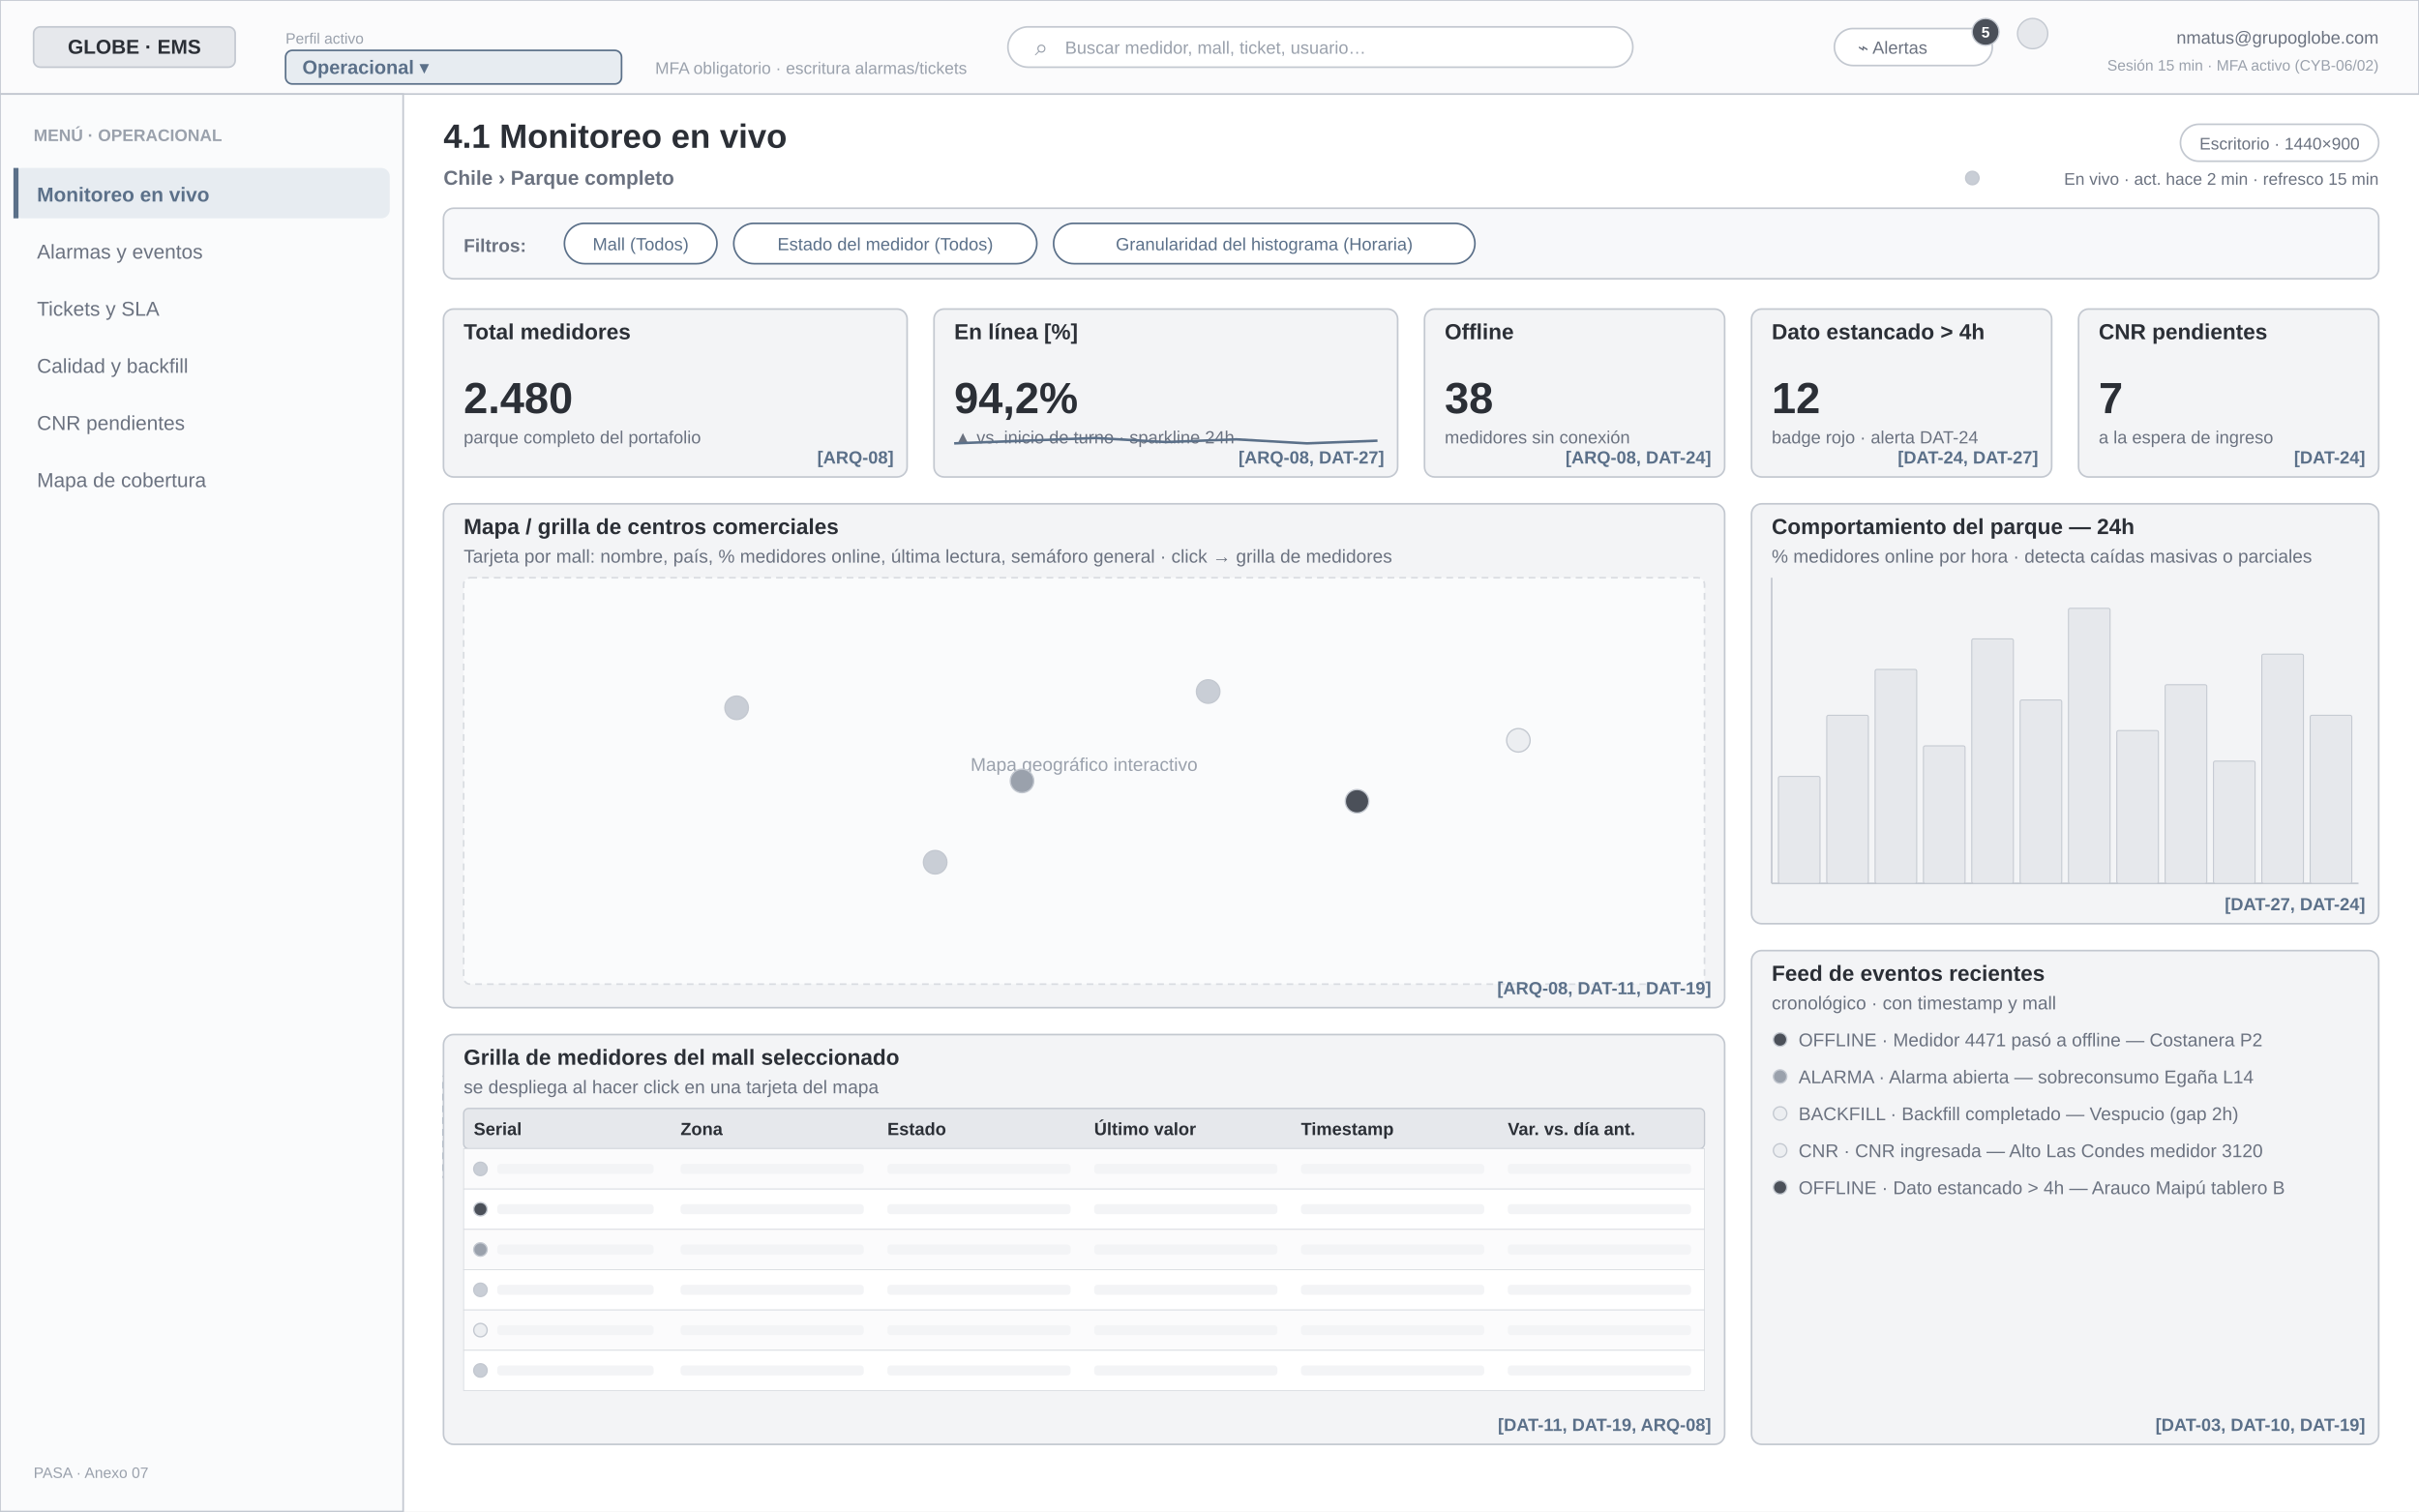
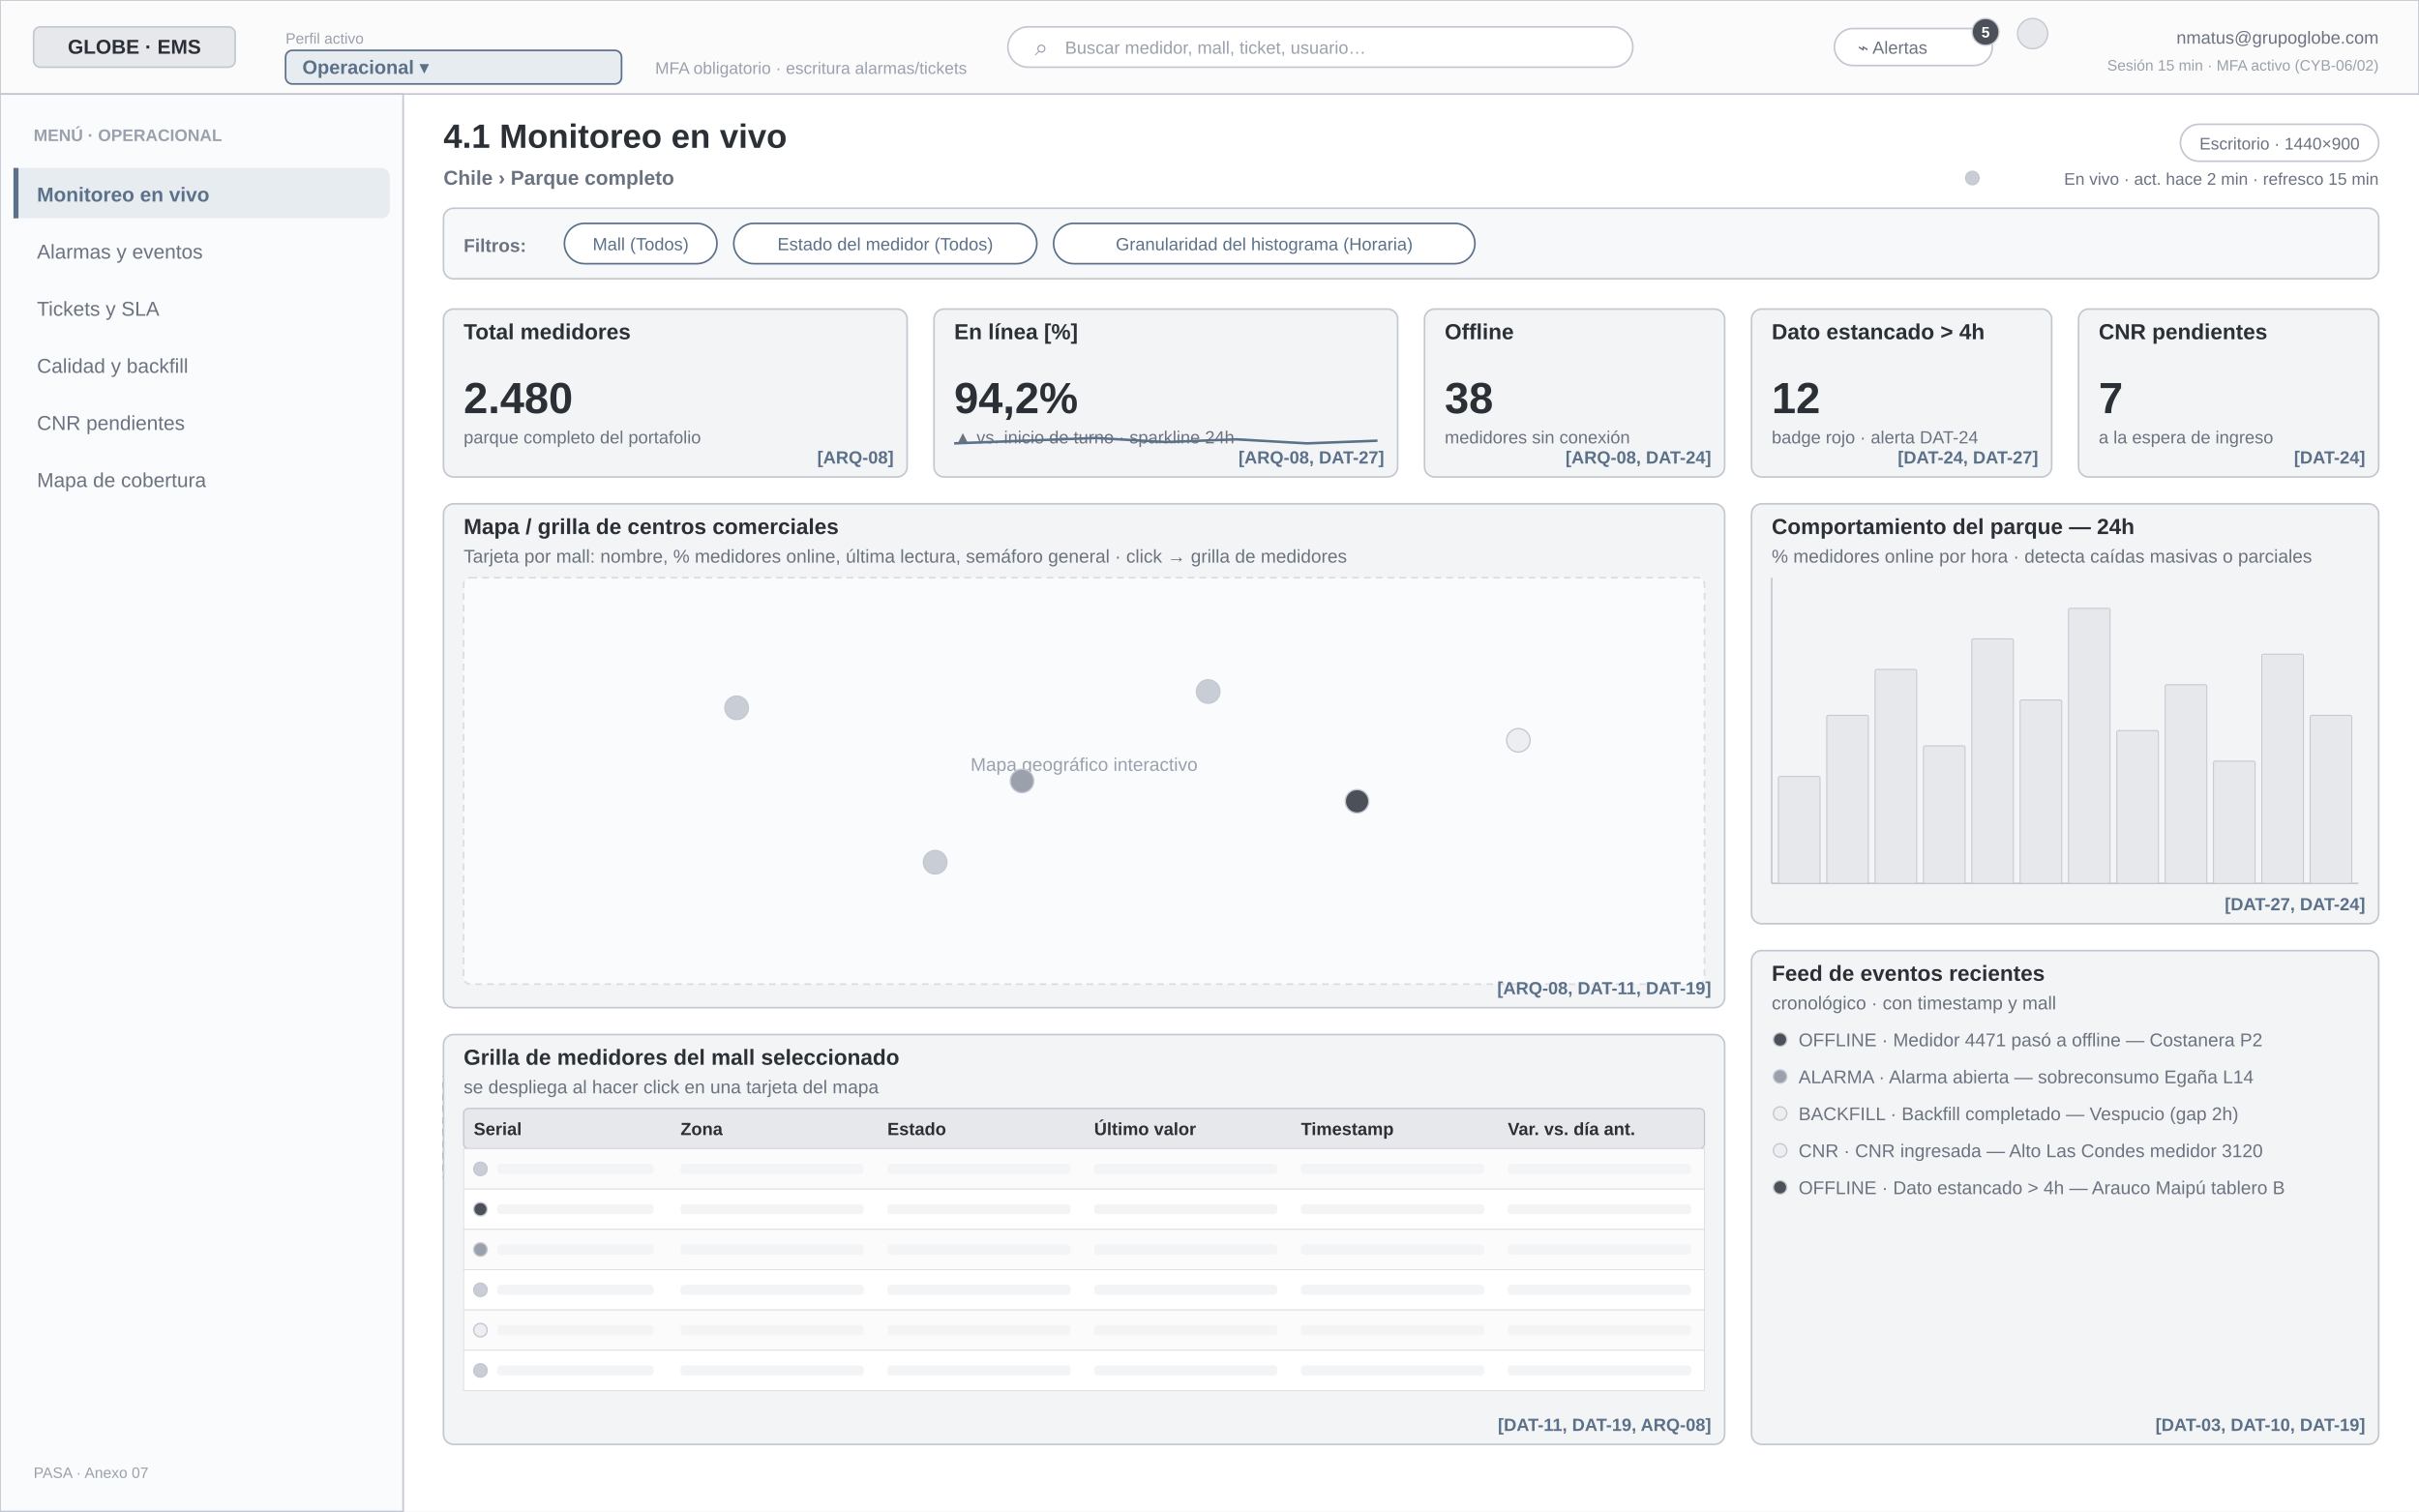
<svg xmlns="http://www.w3.org/2000/svg" viewBox="0 0 1440 900" width="1440" height="900" font-family="'Segoe UI', 'Helvetica Neue', Arial, sans-serif">
  <rect x="0" y="0" width="1440" height="900" rx="0" fill="#ffffff" stroke="none" stroke-width="1" />
  <rect x="0" y="0" width="1440" height="56" rx="0" fill="#fbfbfc" stroke="#c3c8d0" stroke-width="1" />
  <rect x="20" y="16" width="120" height="24" rx="4" fill="#e6e8ec" stroke="#c3c8d0" stroke-width="1" />
  <text x="80" y="32" font-family="'Segoe UI', 'Helvetica Neue', Arial, sans-serif" font-size="12" fill="#2b2f36" font-weight="700" text-anchor="middle">GLOBE · EMS</text>
  <text x="170" y="26" font-family="'Segoe UI', 'Helvetica Neue', Arial, sans-serif" font-size="9" fill="#9aa1ac" font-weight="normal" text-anchor="start">Perfil activo</text>
  <rect x="170" y="30" width="200" height="20" rx="4" fill="#e7ecf1" stroke="#5b7089" stroke-width="1" />
  <text x="180" y="44" font-family="'Segoe UI', 'Helvetica Neue', Arial, sans-serif" font-size="11.5" fill="#5b7089" font-weight="600" text-anchor="start">Operacional  ▾</text>
  <text x="390" y="44" font-family="'Segoe UI', 'Helvetica Neue', Arial, sans-serif" font-size="10" fill="#9aa1ac" font-weight="normal" text-anchor="start">MFA obligatorio · escritura alarmas/tickets</text>
  <rect x="600" y="16" width="372" height="24" rx="12" fill="#ffffff" stroke="#c3c8d0" stroke-width="1" />
  <text x="616" y="33" font-family="'Segoe UI', 'Helvetica Neue', Arial, sans-serif" font-size="14" fill="#9aa1ac" font-weight="normal" text-anchor="start">⌕</text>
  <text x="634" y="32" font-family="'Segoe UI', 'Helvetica Neue', Arial, sans-serif" font-size="10.5" fill="#9aa1ac" font-weight="normal" text-anchor="start">Buscar medidor, mall, ticket, usuario…</text>
  <rect x="1092" y="17" width="94" height="22" rx="11" fill="#ffffff" stroke="#c3c8d0" stroke-width="1" />
  <text x="1106" y="32" font-family="'Segoe UI', 'Helvetica Neue', Arial, sans-serif" font-size="10.5" fill="#6b7280" font-weight="normal" text-anchor="start">⌁ Alertas</text>
  <circle cx="1182" cy="19" r="8" fill="#4b5059" stroke="#c3c8d0" stroke-width="0.8" />
  <text x="1182" y="22.3" font-family="'Segoe UI', 'Helvetica Neue', Arial, sans-serif" font-size="9" fill="#ffffff" font-weight="700" text-anchor="middle">5</text>
  <circle cx="1210" cy="20" r="9" fill="#e6e8ec" stroke="#c3c8d0" stroke-width="0.8" />
  <text x="1416" y="26" font-family="'Segoe UI', 'Helvetica Neue', Arial, sans-serif" font-size="10.5" fill="#6b7280" font-weight="normal" text-anchor="end">nmatus@grupoglobe.com</text>
  <text x="1416" y="42" font-family="'Segoe UI', 'Helvetica Neue', Arial, sans-serif" font-size="9" fill="#9aa1ac" font-weight="normal" text-anchor="end">Sesión 15 min · MFA activo (CYB-06/02)</text>
  <rect x="0" y="56" width="240" height="844" rx="0" fill="#fafbfc" stroke="#c3c8d0" stroke-width="1" />
  <text x="20" y="84" font-family="'Segoe UI', 'Helvetica Neue', Arial, sans-serif" font-size="10" fill="#9aa1ac" font-weight="700" text-anchor="start">MENÚ · OPERACIONAL</text>
  <rect x="8" y="100" width="224" height="30" rx="5" fill="#e7ecf1" stroke="none" stroke-width="1" />
  <rect x="8" y="100" width="3" height="30" rx="0" fill="#5b7089" stroke="none" stroke-width="1" />
  <text x="22" y="120" font-family="'Segoe UI', 'Helvetica Neue', Arial, sans-serif" font-size="12" fill="#5b7089" font-weight="700" text-anchor="start">Monitoreo en vivo</text>
  <text x="22" y="154" font-family="'Segoe UI', 'Helvetica Neue', Arial, sans-serif" font-size="12" fill="#6b7280" font-weight="normal" text-anchor="start">Alarmas y eventos</text>
  <text x="22" y="188" font-family="'Segoe UI', 'Helvetica Neue', Arial, sans-serif" font-size="12" fill="#6b7280" font-weight="normal" text-anchor="start">Tickets y SLA</text>
  <text x="22" y="222" font-family="'Segoe UI', 'Helvetica Neue', Arial, sans-serif" font-size="12" fill="#6b7280" font-weight="normal" text-anchor="start">Calidad y backfill</text>
  <text x="22" y="256" font-family="'Segoe UI', 'Helvetica Neue', Arial, sans-serif" font-size="12" fill="#6b7280" font-weight="normal" text-anchor="start">CNR pendientes</text>
  <text x="22" y="290" font-family="'Segoe UI', 'Helvetica Neue', Arial, sans-serif" font-size="12" fill="#6b7280" font-weight="normal" text-anchor="start">Mapa de cobertura</text>
  <text x="20" y="880" font-family="'Segoe UI', 'Helvetica Neue', Arial, sans-serif" font-size="9" fill="#9aa1ac" font-weight="normal" text-anchor="start">PASA · Anexo 07</text>
  <text x="264" y="88" font-family="'Segoe UI', 'Helvetica Neue', Arial, sans-serif" font-size="20" fill="#2b2f36" font-weight="700" text-anchor="start">4.1  Monitoreo en vivo</text>
  <rect x="1298" y="74" width="118" height="22" rx="11" fill="#ffffff" stroke="#c3c8d0" stroke-width="1" />
  <text x="1357" y="89" font-family="'Segoe UI', 'Helvetica Neue', Arial, sans-serif" font-size="10" fill="#6b7280" font-weight="normal" text-anchor="middle">Escritorio · 1440×900</text>
  <text x="264" y="110" font-family="'Segoe UI', 'Helvetica Neue', Arial, sans-serif" font-size="12" fill="#6b7280" font-weight="600" text-anchor="start">Chile  ›  Parque completo</text>
  <circle cx="1174.1" cy="106" r="4" fill="#c9ced6" stroke="#c3c8d0" stroke-width="0.8" />
  <text x="1416" y="110" font-family="'Segoe UI', 'Helvetica Neue', Arial, sans-serif" font-size="10" fill="#6b7280" font-weight="normal" text-anchor="end">En vivo · act. hace 2 min · refresco 15 min</text>
  <rect x="264" y="124" width="1152" height="42" rx="6" fill="#f7f8fa" stroke="#c3c8d0" stroke-width="1" />
  <text x="276" y="150" font-family="'Segoe UI', 'Helvetica Neue', Arial, sans-serif" font-size="11" fill="#6b7280" font-weight="700" text-anchor="start">Filtros:</text>
  <rect x="336" y="133" width="90.8" height="24" rx="12" fill="#ffffff" stroke="#5b7089" stroke-width="1" />
  <text x="381.4" y="149" font-family="'Segoe UI', 'Helvetica Neue', Arial, sans-serif" font-size="10.5" fill="#5b7089" font-weight="normal" text-anchor="middle">Mall (Todos)</text>
  <rect x="436.8" y="133" width="180.4" height="24" rx="12" fill="#ffffff" stroke="#5b7089" stroke-width="1" />
  <text x="527.0" y="149" font-family="'Segoe UI', 'Helvetica Neue', Arial, sans-serif" font-size="10.5" fill="#5b7089" font-weight="normal" text-anchor="middle">Estado del medidor (Todos)</text>
  <rect x="627.2" y="133" width="250.8" height="24" rx="12" fill="#ffffff" stroke="#5b7089" stroke-width="1" />
  <text x="752.6" y="149" font-family="'Segoe UI', 'Helvetica Neue', Arial, sans-serif" font-size="10.5" fill="#5b7089" font-weight="normal" text-anchor="middle">Granularidad del histograma (Horaria)</text>
  <rect x="264" y="636" width="300" height="70" rx="6" fill="#f4f6f8" stroke="#5b7089" stroke-width="1" stroke-dasharray="4 3" />
  <text x="274" y="652" font-family="'Segoe UI', 'Helvetica Neue', Arial, sans-serif" font-size="10" fill="#5b7089" font-weight="700" text-anchor="start">⚑ Nota</text>
  <text x="274" y="666" font-family="'Segoe UI', 'Helvetica Neue', Arial, sans-serif" font-size="10" fill="#6b7280" font-weight="normal" text-anchor="start">Interacción: click en una tarjeta de mall del</text>
  <text x="274" y="680" font-family="'Segoe UI', 'Helvetica Neue', Arial, sans-serif" font-size="10" fill="#6b7280" font-weight="normal" text-anchor="start">mapa despliega la grilla de medidores del mall</text>
  <text x="274" y="694" font-family="'Segoe UI', 'Helvetica Neue', Arial, sans-serif" font-size="10" fill="#6b7280" font-weight="normal" text-anchor="start">(serial, zona, estado, último valor, timestamp,</text>
  <text x="274" y="708" font-family="'Segoe UI', 'Helvetica Neue', Arial, sans-serif" font-size="10" fill="#6b7280" font-weight="normal" text-anchor="start">variación vs. día anterior).</text>
  <rect x="264.0" y="184" width="276.0" height="100" rx="6" fill="#f3f4f6" stroke="#c3c8d0" stroke-width="1" />
  <text x="276.0" y="202" font-family="'Segoe UI', 'Helvetica Neue', Arial, sans-serif" font-size="13" fill="#2b2f36" font-weight="700" text-anchor="start">Total medidores</text>
  <text x="276.0" y="246.0" font-family="'Segoe UI', 'Helvetica Neue', Arial, sans-serif" font-size="26" fill="#2b2f36" font-weight="700" text-anchor="start">2.480</text>
  <text x="276.0" y="264.0" font-family="'Segoe UI', 'Helvetica Neue', Arial, sans-serif" font-size="10.5" fill="#6b7280" font-weight="normal" text-anchor="start">parque completo del portafolio</text>
  <text x="532.0" y="276" font-family="'Segoe UI', 'Helvetica Neue', Arial, sans-serif" font-size="10.5" fill="#5b7089" font-weight="600" text-anchor="end">[ARQ-08]</text>
  <rect x="556.0" y="184" width="276.0" height="100" rx="6" fill="#f3f4f6" stroke="#c3c8d0" stroke-width="1" />
  <text x="568.0" y="202" font-family="'Segoe UI', 'Helvetica Neue', Arial, sans-serif" font-size="13" fill="#2b2f36" font-weight="700" text-anchor="start">En línea [%]</text>
  <text x="568.0" y="246.0" font-family="'Segoe UI', 'Helvetica Neue', Arial, sans-serif" font-size="26" fill="#2b2f36" font-weight="700" text-anchor="start">94,2%</text>
  <text x="568.0" y="264.0" font-family="'Segoe UI', 'Helvetica Neue', Arial, sans-serif" font-size="10.5" fill="#6b7280" font-weight="normal" text-anchor="start">▲ vs. inicio de turno · sparkline 24h</text>
  <polyline points="568.0,264.0 610.0,262.4 652.0,260.8 694.0,263.2 736.0,261.6 778.0,264.0 820.0,262.4" fill="none" stroke="#5b7089" stroke-width="1.5" />
  <text x="824.0" y="276" font-family="'Segoe UI', 'Helvetica Neue', Arial, sans-serif" font-size="10.5" fill="#5b7089" font-weight="600" text-anchor="end">[ARQ-08, DAT-27]</text>
  <rect x="848.0" y="184" width="178.667" height="100" rx="6" fill="#f3f4f6" stroke="#c3c8d0" stroke-width="1" />
  <text x="860.0" y="202" font-family="'Segoe UI', 'Helvetica Neue', Arial, sans-serif" font-size="13" fill="#2b2f36" font-weight="700" text-anchor="start">Offline</text>
  <text x="860.0" y="246.0" font-family="'Segoe UI', 'Helvetica Neue', Arial, sans-serif" font-size="26" fill="#2b2f36" font-weight="700" text-anchor="start">38</text>
  <text x="860.0" y="264.0" font-family="'Segoe UI', 'Helvetica Neue', Arial, sans-serif" font-size="10.5" fill="#6b7280" font-weight="normal" text-anchor="start">medidores sin conexión</text>
  <text x="1018.667" y="276" font-family="'Segoe UI', 'Helvetica Neue', Arial, sans-serif" font-size="10.5" fill="#5b7089" font-weight="600" text-anchor="end">[ARQ-08, DAT-24]</text>
  <rect x="1042.667" y="184" width="178.667" height="100" rx="6" fill="#f3f4f6" stroke="#c3c8d0" stroke-width="1" />
  <text x="1054.667" y="202" font-family="'Segoe UI', 'Helvetica Neue', Arial, sans-serif" font-size="13" fill="#2b2f36" font-weight="700" text-anchor="start">Dato estancado &gt; 4h</text>
  <text x="1054.667" y="246.0" font-family="'Segoe UI', 'Helvetica Neue', Arial, sans-serif" font-size="26" fill="#2b2f36" font-weight="700" text-anchor="start">12</text>
  <text x="1054.667" y="264.0" font-family="'Segoe UI', 'Helvetica Neue', Arial, sans-serif" font-size="10.5" fill="#6b7280" font-weight="normal" text-anchor="start">badge rojo · alerta DAT-24</text>
  <text x="1213.333" y="276" font-family="'Segoe UI', 'Helvetica Neue', Arial, sans-serif" font-size="10.5" fill="#5b7089" font-weight="600" text-anchor="end">[DAT-24, DAT-27]</text>
  <rect x="1237.333" y="184" width="178.667" height="100" rx="6" fill="#f3f4f6" stroke="#c3c8d0" stroke-width="1" />
  <text x="1249.333" y="202" font-family="'Segoe UI', 'Helvetica Neue', Arial, sans-serif" font-size="13" fill="#2b2f36" font-weight="700" text-anchor="start">CNR pendientes</text>
  <text x="1249.333" y="246.0" font-family="'Segoe UI', 'Helvetica Neue', Arial, sans-serif" font-size="26" fill="#2b2f36" font-weight="700" text-anchor="start">7</text>
  <text x="1249.333" y="264.0" font-family="'Segoe UI', 'Helvetica Neue', Arial, sans-serif" font-size="10.5" fill="#6b7280" font-weight="normal" text-anchor="start">a la espera de ingreso</text>
  <text x="1408.0" y="276" font-family="'Segoe UI', 'Helvetica Neue', Arial, sans-serif" font-size="10.5" fill="#5b7089" font-weight="600" text-anchor="end">[DAT-24]</text>
  <rect x="264.0" y="300" width="762.667" height="300" rx="6" fill="#f3f4f6" stroke="#c3c8d0" stroke-width="1" />
  <text x="276.0" y="318" font-family="'Segoe UI', 'Helvetica Neue', Arial, sans-serif" font-size="13" fill="#2b2f36" font-weight="700" text-anchor="start">Mapa / grilla de centros comerciales</text>
-   <text x="276.0" y="335" font-family="'Segoe UI', 'Helvetica Neue', Arial, sans-serif" font-size="11" fill="#6b7280" font-weight="normal" text-anchor="start">Tarjeta por mall: nombre, país, % medidores online, última lectura, semáforo general · click → grilla de medidores</text>
+   <text x="276.0" y="335" font-family="'Segoe UI', 'Helvetica Neue', Arial, sans-serif" font-size="11" fill="#6b7280" font-weight="normal" text-anchor="start">Tarjeta por mall: nombre, % medidores online, última lectura, semáforo general · click → grilla de medidores</text>
  <rect x="276.0" y="344" width="738.667" height="242" rx="4" fill="#fafbfc" stroke="#d9dce1" stroke-width="1" stroke-dasharray="4 3" />
  <text x="645.333" y="459.0" font-family="'Segoe UI', 'Helvetica Neue', Arial, sans-serif" font-size="11" fill="#9aa1ac" font-weight="normal" text-anchor="middle">Mapa geográfico interactivo</text>
  <circle cx="438.507" cy="421.44" r="7" fill="#c9ced6" stroke="#c3c8d0" stroke-width="0.8" />
  <circle cx="608.4" cy="465.0" r="7" fill="#9aa1ac" stroke="#c3c8d0" stroke-width="0.8" />
  <circle cx="719.2" cy="411.76" r="7" fill="#c9ced6" stroke="#c3c8d0" stroke-width="0.8" />
  <circle cx="807.84" cy="477.1" r="7" fill="#4b5059" stroke="#c3c8d0" stroke-width="0.8" />
  <circle cx="556.693" cy="513.4" r="7" fill="#c9ced6" stroke="#c3c8d0" stroke-width="0.8" />
  <circle cx="903.867" cy="440.8" r="7" fill="#eceef1" stroke="#c3c8d0" stroke-width="0.8" />
  <text x="1018.667" y="592" font-family="'Segoe UI', 'Helvetica Neue', Arial, sans-serif" font-size="10.5" fill="#5b7089" font-weight="600" text-anchor="end">[ARQ-08, DAT-11, DAT-19]</text>
  <rect x="264.0" y="616" width="762.667" height="244" rx="6" fill="#f3f4f6" stroke="#c3c8d0" stroke-width="1" />
  <text x="276.0" y="634" font-family="'Segoe UI', 'Helvetica Neue', Arial, sans-serif" font-size="13" fill="#2b2f36" font-weight="700" text-anchor="start">Grilla de medidores del mall seleccionado</text>
  <text x="276.0" y="651" font-family="'Segoe UI', 'Helvetica Neue', Arial, sans-serif" font-size="11" fill="#6b7280" font-weight="normal" text-anchor="start">se despliega al hacer click en una tarjeta del mapa</text>
  <rect x="276.0" y="660" width="738.667" height="24" rx="3" fill="#e6e8ec" stroke="#c3c8d0" stroke-width="0.8" />
  <text x="282.0" y="675.84" font-family="'Segoe UI', 'Helvetica Neue', Arial, sans-serif" font-size="10.5" fill="#2b2f36" font-weight="700" text-anchor="start">Serial</text>
  <text x="405.111" y="675.84" font-family="'Segoe UI', 'Helvetica Neue', Arial, sans-serif" font-size="10.5" fill="#2b2f36" font-weight="700" text-anchor="start">Zona</text>
  <text x="528.222" y="675.84" font-family="'Segoe UI', 'Helvetica Neue', Arial, sans-serif" font-size="10.5" fill="#2b2f36" font-weight="700" text-anchor="start">Estado</text>
  <text x="651.333" y="675.84" font-family="'Segoe UI', 'Helvetica Neue', Arial, sans-serif" font-size="10.5" fill="#2b2f36" font-weight="700" text-anchor="start">Último valor</text>
  <text x="774.444" y="675.84" font-family="'Segoe UI', 'Helvetica Neue', Arial, sans-serif" font-size="10.5" fill="#2b2f36" font-weight="700" text-anchor="start">Timestamp</text>
  <text x="897.556" y="675.84" font-family="'Segoe UI', 'Helvetica Neue', Arial, sans-serif" font-size="10.5" fill="#2b2f36" font-weight="700" text-anchor="start">Var. vs. día ant.</text>
  <rect x="276.0" y="684" width="738.667" height="24" rx="0" fill="#fbfbfc" stroke="#d9dce1" stroke-width="0.5" />
  <circle cx="286.0" cy="696.0" r="4" fill="#c9ced6" stroke="#c3c8d0" stroke-width="0.8" />
  <rect x="296.0" y="693.0" width="93.111" height="6" rx="2" fill="#f3f4f6" stroke="none" stroke-width="1" />
  <rect x="405.111" y="693.0" width="109.111" height="6" rx="2" fill="#f3f4f6" stroke="none" stroke-width="1" />
  <rect x="528.222" y="693.0" width="109.111" height="6" rx="2" fill="#f3f4f6" stroke="none" stroke-width="1" />
  <rect x="651.333" y="693.0" width="109.111" height="6" rx="2" fill="#f3f4f6" stroke="none" stroke-width="1" />
  <rect x="774.444" y="693.0" width="109.111" height="6" rx="2" fill="#f3f4f6" stroke="none" stroke-width="1" />
  <rect x="897.556" y="693.0" width="109.111" height="6" rx="2" fill="#f3f4f6" stroke="none" stroke-width="1" />
  <rect x="276.0" y="708" width="738.667" height="24" rx="0" fill="#ffffff" stroke="#d9dce1" stroke-width="0.5" />
  <circle cx="286.0" cy="720.0" r="4" fill="#4b5059" stroke="#c3c8d0" stroke-width="0.8" />
  <rect x="296.0" y="717.0" width="93.111" height="6" rx="2" fill="#f3f4f6" stroke="none" stroke-width="1" />
  <rect x="405.111" y="717.0" width="109.111" height="6" rx="2" fill="#f3f4f6" stroke="none" stroke-width="1" />
  <rect x="528.222" y="717.0" width="109.111" height="6" rx="2" fill="#f3f4f6" stroke="none" stroke-width="1" />
  <rect x="651.333" y="717.0" width="109.111" height="6" rx="2" fill="#f3f4f6" stroke="none" stroke-width="1" />
  <rect x="774.444" y="717.0" width="109.111" height="6" rx="2" fill="#f3f4f6" stroke="none" stroke-width="1" />
  <rect x="897.556" y="717.0" width="109.111" height="6" rx="2" fill="#f3f4f6" stroke="none" stroke-width="1" />
  <rect x="276.0" y="732" width="738.667" height="24" rx="0" fill="#fbfbfc" stroke="#d9dce1" stroke-width="0.5" />
  <circle cx="286.0" cy="744.0" r="4" fill="#9aa1ac" stroke="#c3c8d0" stroke-width="0.8" />
  <rect x="296.0" y="741.0" width="93.111" height="6" rx="2" fill="#f3f4f6" stroke="none" stroke-width="1" />
  <rect x="405.111" y="741.0" width="109.111" height="6" rx="2" fill="#f3f4f6" stroke="none" stroke-width="1" />
  <rect x="528.222" y="741.0" width="109.111" height="6" rx="2" fill="#f3f4f6" stroke="none" stroke-width="1" />
  <rect x="651.333" y="741.0" width="109.111" height="6" rx="2" fill="#f3f4f6" stroke="none" stroke-width="1" />
  <rect x="774.444" y="741.0" width="109.111" height="6" rx="2" fill="#f3f4f6" stroke="none" stroke-width="1" />
  <rect x="897.556" y="741.0" width="109.111" height="6" rx="2" fill="#f3f4f6" stroke="none" stroke-width="1" />
  <rect x="276.0" y="756" width="738.667" height="24" rx="0" fill="#ffffff" stroke="#d9dce1" stroke-width="0.5" />
  <circle cx="286.0" cy="768.0" r="4" fill="#c9ced6" stroke="#c3c8d0" stroke-width="0.8" />
  <rect x="296.0" y="765.0" width="93.111" height="6" rx="2" fill="#f3f4f6" stroke="none" stroke-width="1" />
  <rect x="405.111" y="765.0" width="109.111" height="6" rx="2" fill="#f3f4f6" stroke="none" stroke-width="1" />
  <rect x="528.222" y="765.0" width="109.111" height="6" rx="2" fill="#f3f4f6" stroke="none" stroke-width="1" />
  <rect x="651.333" y="765.0" width="109.111" height="6" rx="2" fill="#f3f4f6" stroke="none" stroke-width="1" />
  <rect x="774.444" y="765.0" width="109.111" height="6" rx="2" fill="#f3f4f6" stroke="none" stroke-width="1" />
  <rect x="897.556" y="765.0" width="109.111" height="6" rx="2" fill="#f3f4f6" stroke="none" stroke-width="1" />
  <rect x="276.0" y="780" width="738.667" height="24" rx="0" fill="#fbfbfc" stroke="#d9dce1" stroke-width="0.5" />
  <circle cx="286.0" cy="792.0" r="4" fill="#eceef1" stroke="#c3c8d0" stroke-width="0.8" />
  <rect x="296.0" y="789.0" width="93.111" height="6" rx="2" fill="#f3f4f6" stroke="none" stroke-width="1" />
  <rect x="405.111" y="789.0" width="109.111" height="6" rx="2" fill="#f3f4f6" stroke="none" stroke-width="1" />
  <rect x="528.222" y="789.0" width="109.111" height="6" rx="2" fill="#f3f4f6" stroke="none" stroke-width="1" />
  <rect x="651.333" y="789.0" width="109.111" height="6" rx="2" fill="#f3f4f6" stroke="none" stroke-width="1" />
  <rect x="774.444" y="789.0" width="109.111" height="6" rx="2" fill="#f3f4f6" stroke="none" stroke-width="1" />
  <rect x="897.556" y="789.0" width="109.111" height="6" rx="2" fill="#f3f4f6" stroke="none" stroke-width="1" />
  <rect x="276.0" y="804" width="738.667" height="24" rx="0" fill="#ffffff" stroke="#d9dce1" stroke-width="0.5" />
  <circle cx="286.0" cy="816.0" r="4" fill="#c9ced6" stroke="#c3c8d0" stroke-width="0.8" />
  <rect x="296.0" y="813.0" width="93.111" height="6" rx="2" fill="#f3f4f6" stroke="none" stroke-width="1" />
  <rect x="405.111" y="813.0" width="109.111" height="6" rx="2" fill="#f3f4f6" stroke="none" stroke-width="1" />
  <rect x="528.222" y="813.0" width="109.111" height="6" rx="2" fill="#f3f4f6" stroke="none" stroke-width="1" />
  <rect x="651.333" y="813.0" width="109.111" height="6" rx="2" fill="#f3f4f6" stroke="none" stroke-width="1" />
  <rect x="774.444" y="813.0" width="109.111" height="6" rx="2" fill="#f3f4f6" stroke="none" stroke-width="1" />
  <rect x="897.556" y="813.0" width="109.111" height="6" rx="2" fill="#f3f4f6" stroke="none" stroke-width="1" />
  <text x="1018.667" y="852" font-family="'Segoe UI', 'Helvetica Neue', Arial, sans-serif" font-size="10.5" fill="#5b7089" font-weight="600" text-anchor="end">[DAT-11, DAT-19, ARQ-08]</text>
  <rect x="1042.667" y="300" width="373.333" height="250" rx="6" fill="#f3f4f6" stroke="#c3c8d0" stroke-width="1" />
  <text x="1054.667" y="318" font-family="'Segoe UI', 'Helvetica Neue', Arial, sans-serif" font-size="13" fill="#2b2f36" font-weight="700" text-anchor="start">Comportamiento del parque — 24h</text>
  <text x="1054.667" y="335" font-family="'Segoe UI', 'Helvetica Neue', Arial, sans-serif" font-size="11" fill="#6b7280" font-weight="normal" text-anchor="start">% medidores online por hora · detecta caídas masivas o parciales</text>
  <line x1="1054.667" y1="526" x2="1404" y2="526" stroke="#c3c8d0" stroke-width="1" />
  <line x1="1054.667" y1="344" x2="1054.667" y2="526" stroke="#c3c8d0" stroke-width="1" />
  <rect x="1058.667" y="462.3" width="24.778" height="63.7" rx="1" fill="#e6e8ec" stroke="#c3c8d0" stroke-width="0.6" />
  <rect x="1087.444" y="425.9" width="24.778" height="100.1" rx="1" fill="#e6e8ec" stroke="#c3c8d0" stroke-width="0.6" />
  <rect x="1116.222" y="398.6" width="24.778" height="127.4" rx="1" fill="#e6e8ec" stroke="#c3c8d0" stroke-width="0.6" />
  <rect x="1145" y="444.1" width="24.778" height="81.9" rx="1" fill="#e6e8ec" stroke="#c3c8d0" stroke-width="0.6" />
  <rect x="1173.778" y="380.4" width="24.778" height="145.6" rx="1" fill="#e6e8ec" stroke="#c3c8d0" stroke-width="0.6" />
  <rect x="1202.556" y="416.8" width="24.778" height="109.2" rx="1" fill="#e6e8ec" stroke="#c3c8d0" stroke-width="0.6" />
  <rect x="1231.333" y="362.2" width="24.778" height="163.8" rx="1" fill="#e6e8ec" stroke="#c3c8d0" stroke-width="0.6" />
  <rect x="1260.111" y="435.0" width="24.778" height="91.0" rx="1" fill="#e6e8ec" stroke="#c3c8d0" stroke-width="0.6" />
  <rect x="1288.889" y="407.7" width="24.778" height="118.3" rx="1" fill="#e6e8ec" stroke="#c3c8d0" stroke-width="0.6" />
  <rect x="1317.667" y="453.2" width="24.778" height="72.8" rx="1" fill="#e6e8ec" stroke="#c3c8d0" stroke-width="0.6" />
  <rect x="1346.444" y="389.5" width="24.778" height="136.5" rx="1" fill="#e6e8ec" stroke="#c3c8d0" stroke-width="0.6" />
  <rect x="1375.222" y="425.9" width="24.778" height="100.1" rx="1" fill="#e6e8ec" stroke="#c3c8d0" stroke-width="0.6" />
  <text x="1408" y="542" font-family="'Segoe UI', 'Helvetica Neue', Arial, sans-serif" font-size="10.5" fill="#5b7089" font-weight="600" text-anchor="end">[DAT-27, DAT-24]</text>
  <rect x="1042.667" y="566" width="373.333" height="294" rx="6" fill="#f3f4f6" stroke="#c3c8d0" stroke-width="1" />
  <text x="1054.667" y="584" font-family="'Segoe UI', 'Helvetica Neue', Arial, sans-serif" font-size="13" fill="#2b2f36" font-weight="700" text-anchor="start">Feed de eventos recientes</text>
  <text x="1054.667" y="601" font-family="'Segoe UI', 'Helvetica Neue', Arial, sans-serif" font-size="11" fill="#6b7280" font-weight="normal" text-anchor="start">cronológico · con timestamp y mall</text>
  <circle cx="1059.667" cy="619" r="4" fill="#4b5059" stroke="#c3c8d0" stroke-width="0.8" />
  <text x="1070.667" y="623" font-family="'Segoe UI', 'Helvetica Neue', Arial, sans-serif" font-size="11" fill="#6b7280" font-weight="normal" text-anchor="start">OFFLINE · Medidor 4471 pasó a offline — Costanera P2</text>
  <circle cx="1059.667" cy="641" r="4" fill="#9aa1ac" stroke="#c3c8d0" stroke-width="0.8" />
  <text x="1070.667" y="645" font-family="'Segoe UI', 'Helvetica Neue', Arial, sans-serif" font-size="11" fill="#6b7280" font-weight="normal" text-anchor="start">ALARMA · Alarma abierta — sobreconsumo Egaña L14</text>
  <circle cx="1059.667" cy="663" r="4" fill="#eceef1" stroke="#c3c8d0" stroke-width="0.8" />
  <text x="1070.667" y="667" font-family="'Segoe UI', 'Helvetica Neue', Arial, sans-serif" font-size="11" fill="#6b7280" font-weight="normal" text-anchor="start">BACKFILL · Backfill completado — Vespucio (gap 2h)</text>
  <circle cx="1059.667" cy="685" r="4" fill="#eceef1" stroke="#c3c8d0" stroke-width="0.8" />
  <text x="1070.667" y="689" font-family="'Segoe UI', 'Helvetica Neue', Arial, sans-serif" font-size="11" fill="#6b7280" font-weight="normal" text-anchor="start">CNR · CNR ingresada — Alto Las Condes medidor 3120</text>
  <circle cx="1059.667" cy="707" r="4" fill="#4b5059" stroke="#c3c8d0" stroke-width="0.8" />
  <text x="1070.667" y="711" font-family="'Segoe UI', 'Helvetica Neue', Arial, sans-serif" font-size="11" fill="#6b7280" font-weight="normal" text-anchor="start">OFFLINE · Dato estancado &gt; 4h — Arauco Maipú tablero B</text>
  <text x="1408" y="852" font-family="'Segoe UI', 'Helvetica Neue', Arial, sans-serif" font-size="10.5" fill="#5b7089" font-weight="600" text-anchor="end">[DAT-03, DAT-10, DAT-19]</text>
</svg>
